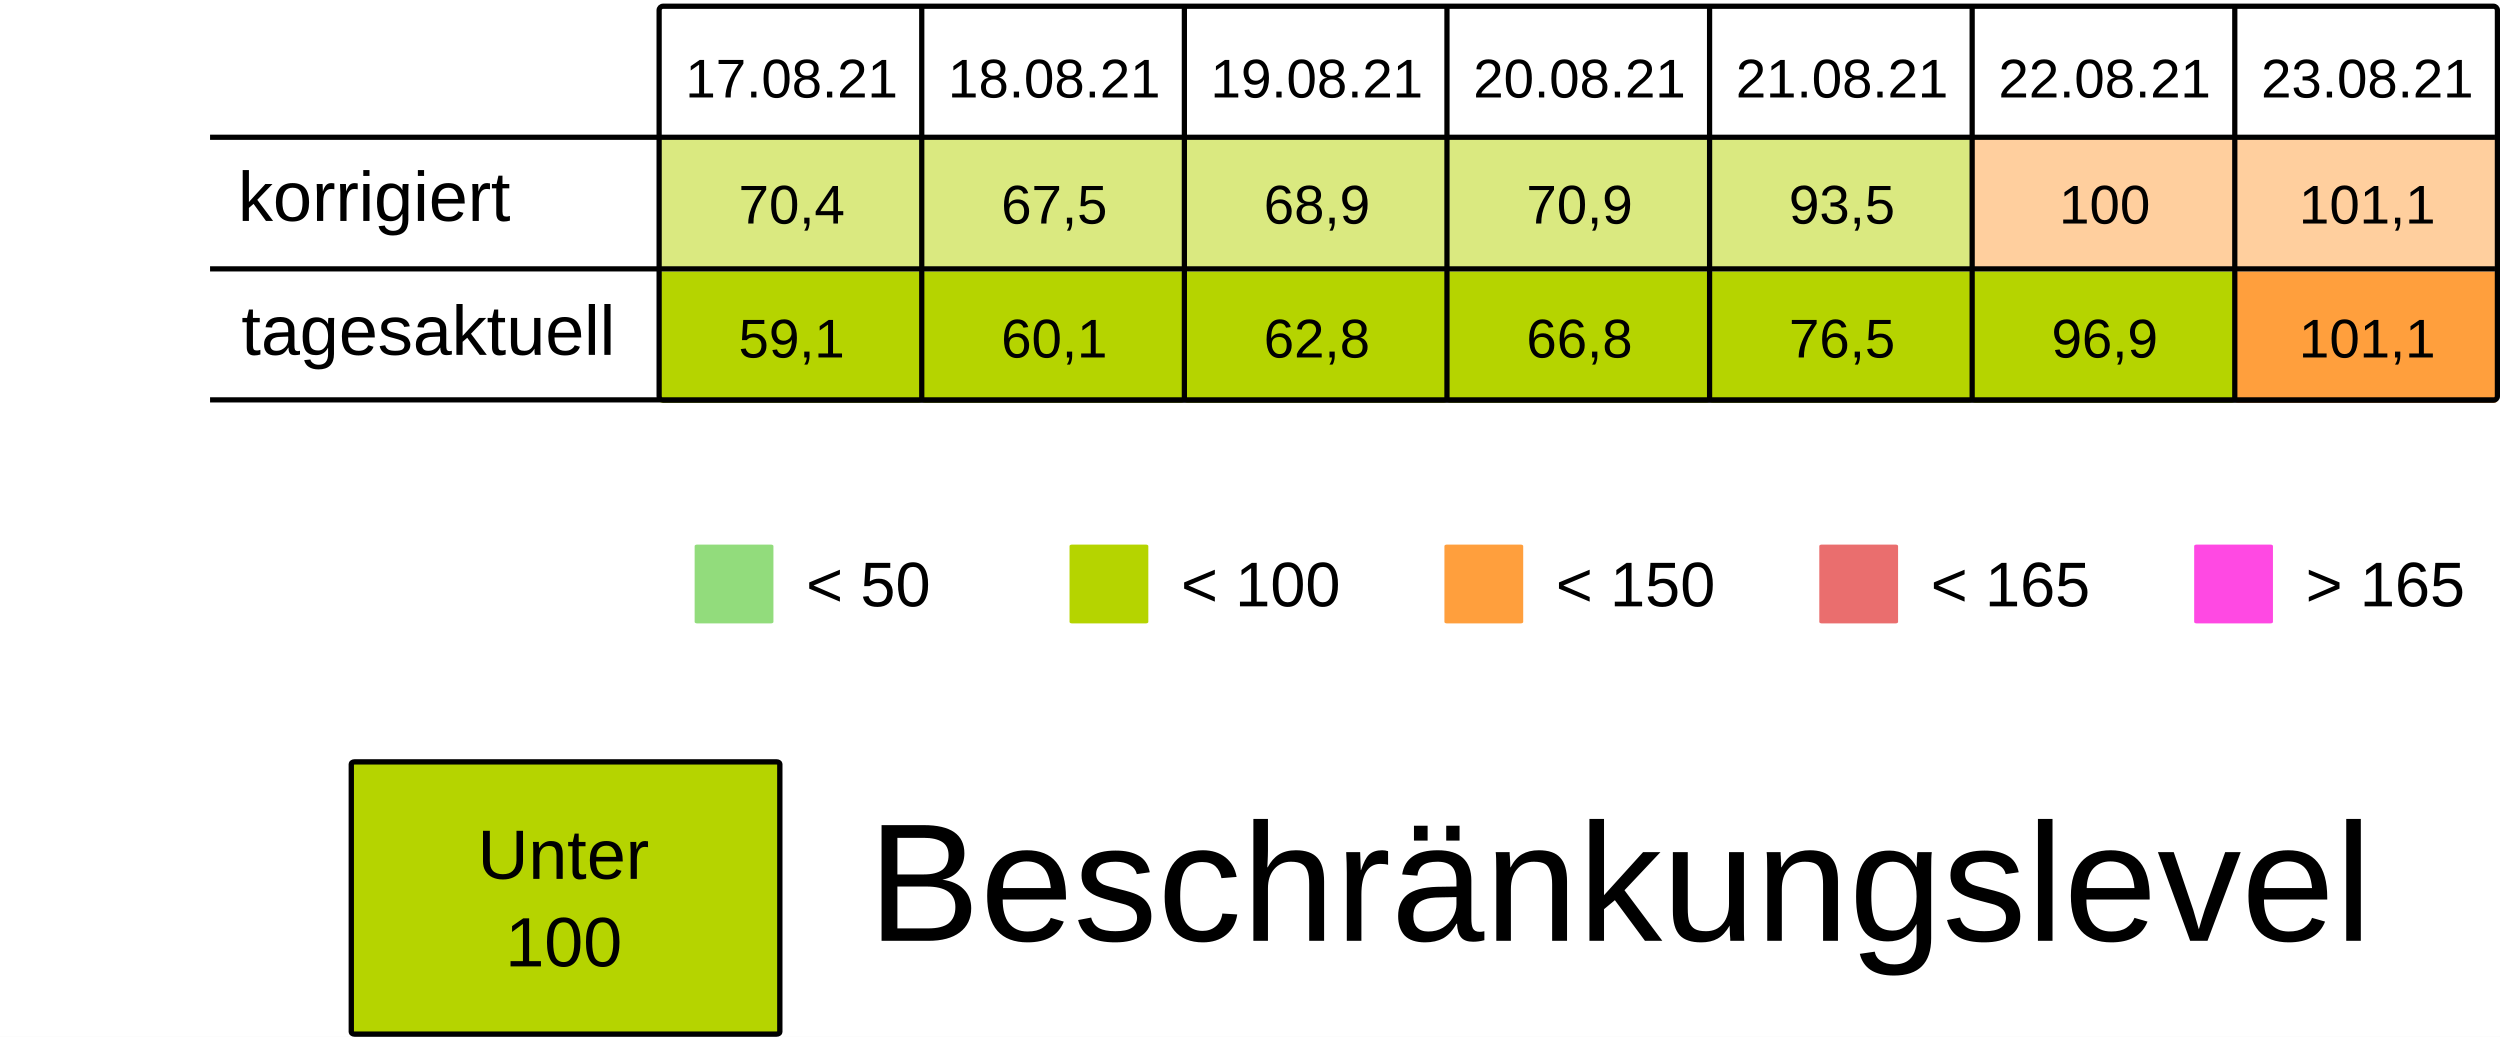
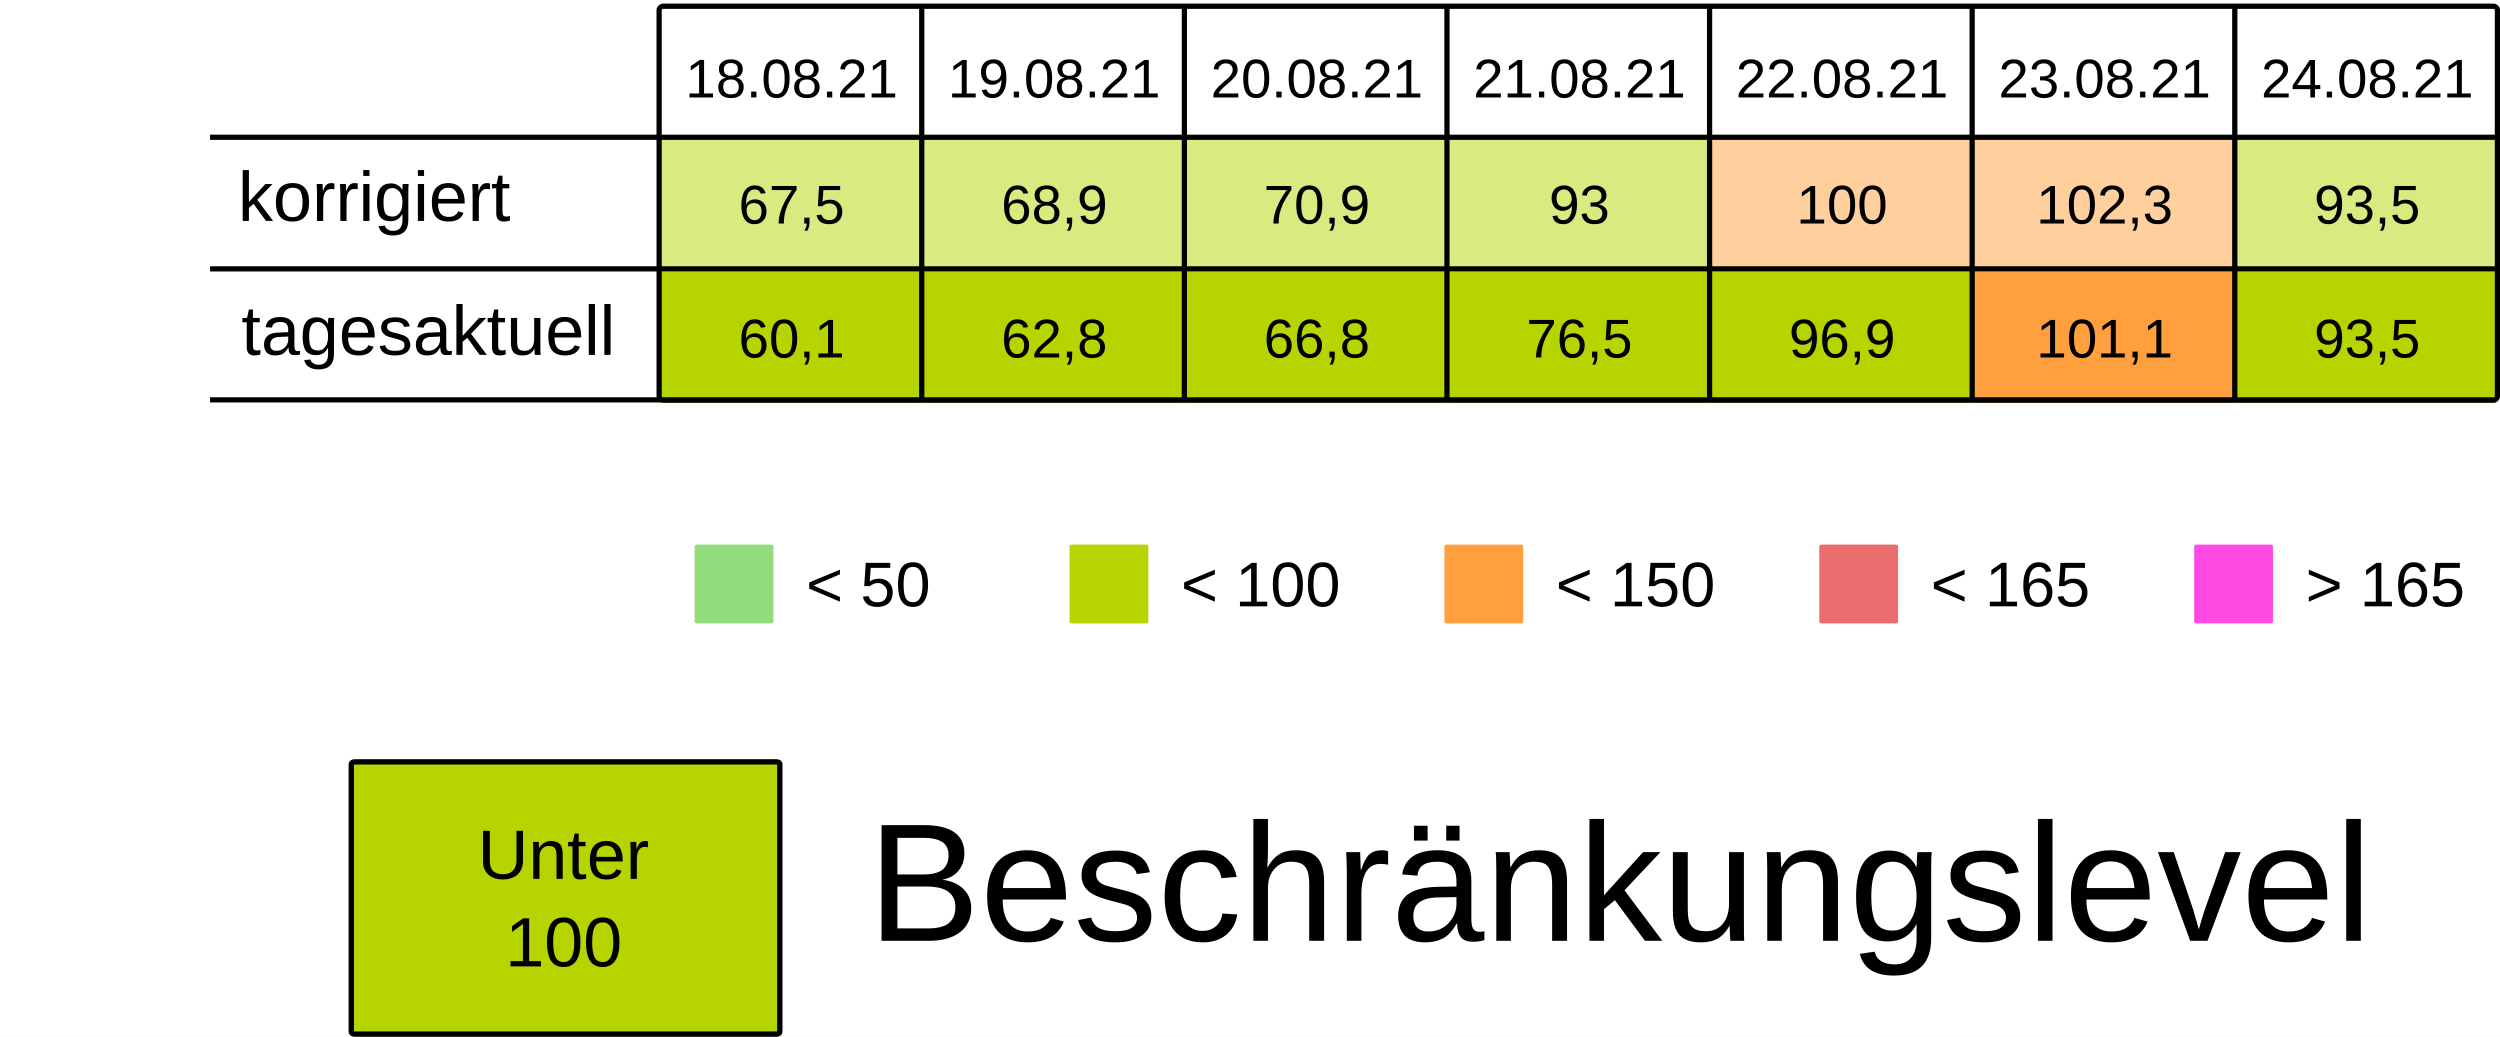
<svg xmlns="http://www.w3.org/2000/svg" viewBox="0 0 125.94 52.229" height="197.399" width="475.994">
  <rect width="100%" height="100%" x="-.001" fill="#fff" />
  <g transform="translate(-13.231 -25.355)">
    <rect ry=".106" rx=".169" y="32.284" x="46.434" height="6.615" width="13.229" fill="#B5D4007F" />
    <rect ry=".106" rx=".169" y="32.284" x="59.664" height="6.615" width="13.229" fill="#B5D4007F" />
    <rect ry=".106" rx=".169" y="32.284" x="72.893" height="6.615" width="13.229" fill="#B5D4007F" />
    <rect ry=".106" rx=".169" y="32.284" x="86.122" height="6.615" width="13.229" fill="#B5D4007F" />
-     <rect ry=".106" rx=".169" y="32.284" x="99.351" height="6.615" width="13.229" fill="#B5D4007F" />
+     <rect ry=".106" rx=".169" y="32.284" x="99.351" height="6.615" width="13.229" fill="#ff9f3d7F" />
    <rect ry=".106" rx=".169" y="32.284" x="112.58" height="6.615" width="13.229" fill="#ff9f3d7F" />
-     <rect ry=".106" rx=".169" y="32.284" x="125.809" height="6.615" width="13.229" fill="#ff9f3d7F" />
+     <rect ry=".106" rx=".169" y="32.284" x="125.809" height="6.615" width="13.229" fill="#B5D4007F" />
    <text y="30.266" x="53.113" style="line-height:125%;-inkscape-font-specification:Arial;text-align:center" font-weight="400" font-size="2.749" letter-spacing="0" word-spacing="0" font-family="Arial" text-anchor="middle" stroke-width=".064">
-       <tspan style="text-align:center" y="30.266" x="53.113">17.08.21</tspan>
+       <tspan style="text-align:center" y="30.266" x="53.113">18.08.21</tspan>
    </text>
    <text y="30.266" x="66.342" style="line-height:125%;-inkscape-font-specification:Arial;text-align:center" font-weight="400" font-size="2.749" letter-spacing="0" word-spacing="0" font-family="Arial" text-anchor="middle" stroke-width=".064">
-       <tspan style="text-align:center" y="30.266" x="66.342">18.08.21</tspan>
+       <tspan style="text-align:center" y="30.266" x="66.342">19.08.21</tspan>
    </text>
    <text y="30.266" x="79.571" style="line-height:125%;-inkscape-font-specification:Arial;text-align:center" font-weight="400" font-size="2.749" letter-spacing="0" word-spacing="0" font-family="Arial" text-anchor="middle" stroke-width=".064">
-       <tspan style="text-align:center" y="30.266" x="79.571">19.08.21</tspan>
+       <tspan style="text-align:center" y="30.266" x="79.571">20.08.21</tspan>
    </text>
    <text y="30.266" x="92.8" style="line-height:125%;-inkscape-font-specification:Arial;text-align:center" font-weight="400" font-size="2.749" letter-spacing="0" word-spacing="0" font-family="Arial" text-anchor="middle" stroke-width=".064">
-       <tspan style="text-align:center" y="30.266" x="92.8">20.08.21</tspan>
+       <tspan style="text-align:center" y="30.266" x="92.8">21.08.21</tspan>
    </text>
    <text y="30.266" x="106.029" style="line-height:125%;-inkscape-font-specification:Arial;text-align:center" font-weight="400" font-size="2.749" letter-spacing="0" word-spacing="0" font-family="Arial" text-anchor="middle" stroke-width=".064">
-       <tspan style="text-align:center" y="30.266" x="106.029">21.08.21</tspan>
+       <tspan style="text-align:center" y="30.266" x="106.029">22.08.21</tspan>
    </text>
    <text y="30.266" x="119.258" style="line-height:125%;-inkscape-font-specification:Arial;text-align:center" font-weight="400" font-size="2.749" letter-spacing="0" word-spacing="0" font-family="Arial" text-anchor="middle" stroke-width=".064">
-       <tspan style="text-align:center" y="30.266" x="119.258">22.08.21</tspan>
+       <tspan style="text-align:center" y="30.266" x="119.258">23.08.21</tspan>
    </text>
    <text y="30.266" x="132.488" style="line-height:125%;-inkscape-font-specification:Arial;text-align:center" font-weight="400" font-size="2.749" letter-spacing="0" word-spacing="0" font-family="Arial" text-anchor="middle" stroke-width=".064">
-       <tspan style="text-align:center" y="30.266" x="132.488">23.08.21</tspan>
+       <tspan style="text-align:center" y="30.266" x="132.488">24.08.21</tspan>
    </text>
    <text y="36.616" x="53.113" style="line-height:125%;-inkscape-font-specification:Arial;text-align:center" font-weight="400" font-size="2.749" letter-spacing="0" word-spacing="0" font-family="Arial" text-anchor="middle" stroke-width=".064">
-       <tspan style="text-align:center" y="36.616" x="53.113">70,4</tspan>
+       <tspan style="text-align:center" y="36.616" x="53.113">67,5</tspan>
    </text>
    <text y="36.616" x="66.342" style="line-height:125%;-inkscape-font-specification:Arial;text-align:center" font-weight="400" font-size="2.749" letter-spacing="0" word-spacing="0" font-family="Arial" text-anchor="middle" stroke-width=".064">
-       <tspan style="text-align:center" y="36.616" x="66.342">67,5</tspan>
+       <tspan style="text-align:center" y="36.616" x="66.342">68,9</tspan>
    </text>
    <text y="36.616" x="79.571" style="line-height:125%;-inkscape-font-specification:Arial;text-align:center" font-weight="400" font-size="2.749" letter-spacing="0" word-spacing="0" font-family="Arial" text-anchor="middle" stroke-width=".064">
-       <tspan style="text-align:center" y="36.616" x="79.571">68,9</tspan>
+       <tspan style="text-align:center" y="36.616" x="79.571">70,9</tspan>
    </text>
    <text y="36.616" x="92.8" style="line-height:125%;-inkscape-font-specification:Arial;text-align:center" font-weight="400" font-size="2.749" letter-spacing="0" word-spacing="0" font-family="Arial" text-anchor="middle" stroke-width=".064">
-       <tspan style="text-align:center" y="36.616" x="92.8">70,9</tspan>
+       <tspan style="text-align:center" y="36.616" x="92.8">93</tspan>
    </text>
    <text y="36.616" x="106.029" style="line-height:125%;-inkscape-font-specification:Arial;text-align:center" font-weight="400" font-size="2.749" letter-spacing="0" word-spacing="0" font-family="Arial" text-anchor="middle" stroke-width=".064">
-       <tspan style="text-align:center" y="36.616" x="106.029">93,5</tspan>
+       <tspan style="text-align:center" y="36.616" x="106.029">100</tspan>
    </text>
    <text y="36.616" x="119.258" style="line-height:125%;-inkscape-font-specification:Arial;text-align:center" font-weight="400" font-size="2.749" letter-spacing="0" word-spacing="0" font-family="Arial" text-anchor="middle" stroke-width=".064">
-       <tspan style="text-align:center" y="36.616" x="119.258">100</tspan>
+       <tspan style="text-align:center" y="36.616" x="119.258">102,3</tspan>
    </text>
    <text y="36.616" x="132.488" style="line-height:125%;-inkscape-font-specification:Arial;text-align:center" font-weight="400" font-size="2.749" letter-spacing="0" word-spacing="0" font-family="Arial" text-anchor="middle" stroke-width=".064">
-       <tspan style="text-align:center" y="36.616" x="132.488">101,1</tspan>
+       <tspan style="text-align:center" y="36.616" x="132.488">93,5</tspan>
    </text>
    <rect ry=".071" rx=".12" y="52.79" x="48.224" height="3.969" width="3.969" fill="#92dc7c" />
    <text y="55.896" x="53.84" style="line-height:125%;-inkscape-font-specification:Arial" font-weight="400" font-size="3.175" letter-spacing="0" word-spacing="0" font-family="Arial" stroke-width=".265">
      <tspan y="55.896" x="53.84">&lt; 50</tspan>
    </text>
    <rect ry=".071" rx=".12" y="52.79" x="67.11" height="3.969" width="3.969" fill="#B5D400" />
    <text y="55.896" x="72.726" style="line-height:125%;-inkscape-font-specification:Arial" font-weight="400" font-size="3.175" letter-spacing="0" word-spacing="0" font-family="Arial" stroke-width=".265">
      <tspan y="55.896" x="72.726">&lt; 100</tspan>
    </text>
    <rect ry=".071" rx=".12" y="52.79" x="104.88" height="3.969" width="3.969" fill="#ea6e6e" />
    <text y="55.896" x="110.496" style="line-height:125%;-inkscape-font-specification:Arial" font-weight="400" font-size="3.175" letter-spacing="0" word-spacing="0" font-family="Arial" stroke-width=".265">
      <tspan y="55.896" x="110.496">&lt; 165</tspan>
    </text>
    <rect ry=".071" rx=".12" y="52.79" x="123.765" height="3.969" width="3.969" fill="#FF49E3" />
    <text y="55.896" x="129.381" style="line-height:125%;-inkscape-font-specification:Arial" font-weight="400" font-size="3.175" letter-spacing="0" word-spacing="0" font-family="Arial" stroke-width=".265">
      <tspan y="55.896" x="129.381">&gt; 165</tspan>
    </text>
    <rect ry=".071" rx=".12" y="52.79" x="85.995" height="3.969" width="3.969" fill="#ff9f3d" />
    <text y="55.896" x="91.61" style="line-height:125%;-inkscape-font-specification:Arial" font-weight="400" font-size="3.175" letter-spacing="0" word-spacing="0" font-family="Arial" stroke-width=".265">
      <tspan y="55.896" x="91.61">&lt; 150</tspan>
    </text>
    <rect ry=".106" rx=".169" y="39.031" x="46.435" height="6.615" width="13.229" fill="#B5D400" />
    <rect ry=".106" rx=".169" y="39.031" x="59.665" height="6.615" width="13.229" fill="#B5D400" />
    <rect ry=".106" rx=".169" y="39.031" x="72.894" height="6.615" width="13.229" fill="#B5D400" />
    <rect ry=".106" rx=".169" y="39.031" x="86.123" height="6.615" width="13.229" fill="#B5D400" />
    <rect ry=".106" rx=".169" y="39.031" x="99.352" height="6.615" width="13.229" fill="#B5D400" />
-     <rect ry=".106" rx=".169" y="39.031" x="112.581" height="6.615" width="13.229" fill="#B5D400" />
-     <rect ry=".106" rx=".169" y="39.031" x="125.81" height="6.615" width="13.229" fill="#ff9f3d" />
+     <rect ry=".106" rx=".169" y="39.031" x="112.581" height="6.615" width="13.229" fill="#ff9f3d" />
+     <rect ry=".106" rx=".169" y="39.031" x="125.81" height="6.615" width="13.229" fill="#B5D400" />
    <text y="43.363" x="53.114" style="line-height:125%;-inkscape-font-specification:Arial;text-align:center" font-weight="400" font-size="2.749" letter-spacing="0" word-spacing="0" font-family="Arial" text-anchor="middle" stroke-width=".064">
-       <tspan style="text-align:center" y="43.363" x="53.114">59,1</tspan>
+       <tspan style="text-align:center" y="43.363" x="53.114">60,1</tspan>
    </text>
    <text y="43.363" x="66.343" style="line-height:125%;-inkscape-font-specification:Arial;text-align:center" font-weight="400" font-size="2.749" letter-spacing="0" word-spacing="0" font-family="Arial" text-anchor="middle" stroke-width=".064">
-       <tspan style="text-align:center" y="43.363" x="66.343">60,1</tspan>
+       <tspan style="text-align:center" y="43.363" x="66.343">62,8</tspan>
    </text>
    <text y="43.363" x="79.572" style="line-height:125%;-inkscape-font-specification:Arial;text-align:center" font-weight="400" font-size="2.749" letter-spacing="0" word-spacing="0" font-family="Arial" text-anchor="middle" stroke-width=".064">
-       <tspan style="text-align:center" y="43.363" x="79.572">62,8</tspan>
+       <tspan style="text-align:center" y="43.363" x="79.572">66,8</tspan>
    </text>
    <text y="43.363" x="92.801" style="line-height:125%;-inkscape-font-specification:Arial;text-align:center" font-weight="400" font-size="2.749" letter-spacing="0" word-spacing="0" font-family="Arial" text-anchor="middle" stroke-width=".064">
-       <tspan style="text-align:center" y="43.363" x="92.801">66,8</tspan>
+       <tspan style="text-align:center" y="43.363" x="92.801">76,5</tspan>
    </text>
    <text y="43.363" x="106.03" style="line-height:125%;-inkscape-font-specification:Arial;text-align:center" font-weight="400" font-size="2.749" letter-spacing="0" word-spacing="0" font-family="Arial" text-anchor="middle" stroke-width=".064">
-       <tspan style="text-align:center" y="43.363" x="106.03">76,5</tspan>
+       <tspan style="text-align:center" y="43.363" x="106.03">96,9</tspan>
    </text>
    <text y="43.363" x="119.259" style="line-height:125%;-inkscape-font-specification:Arial;text-align:center" font-weight="400" font-size="2.749" letter-spacing="0" word-spacing="0" font-family="Arial" text-anchor="middle" stroke-width=".064">
-       <tspan style="text-align:center" y="43.363" x="119.259">96,9</tspan>
+       <tspan style="text-align:center" y="43.363" x="119.259">101,1</tspan>
    </text>
    <text y="43.363" x="132.489" style="line-height:125%;-inkscape-font-specification:Arial;text-align:center" font-weight="400" font-size="2.749" letter-spacing="0" word-spacing="0" font-family="Arial" text-anchor="middle" stroke-width=".064">
-       <tspan style="text-align:center" y="43.363" x="132.489">101,1</tspan>
+       <tspan style="text-align:center" y="43.363" x="132.489">93,5</tspan>
    </text>
    <text style="line-height:125%;-inkscape-font-specification:Arial" x="25.224" y="36.483" font-weight="400" font-size="3.528" font-family="Arial" letter-spacing="0" word-spacing="0" stroke-width=".265">
      <tspan x="25.224" y="36.483">korrigiert</tspan>
    </text>
    <text style="line-height:125%;-inkscape-font-specification:Arial" x="25.396" y="43.23" font-weight="400" font-size="3.528" font-family="Arial" letter-spacing="0" word-spacing="0" stroke-width=".265">
      <tspan x="25.396" y="43.23">tagesaktuell</tspan>
    </text>
    <path d="M59.665 25.802v19.844zm13.23 0v19.844zm13.228 0v19.844zm13.23 0v19.844zm13.228 0v19.844zm13.23 0v19.844zM23.812 32.27h115.096zm0 6.629h115.096zm0 6.6h115.096zm22.823-19.83h92.206c.11 0 .2.09.2.2v19.445a.2.2 0 01-.2.2H46.635a.2.2 0 01-.2-.2V25.869c0-.11.089-.2.2-.2z" fill="none" stroke="#000" stroke-width=".264" />
    <rect ry=".108" rx=".169" y="63.735" x="30.927" height="13.715" width="21.588" fill="#B5D400" stroke-miterlimit="0" stroke="#000" stroke-width=".269" />
    <text y="69.629" x="41.626" style="line-height:125%;-inkscape-font-specification:Arial;text-align:center" font-weight="400" font-size="3.528" letter-spacing="0" word-spacing="0" font-family="Arial" text-anchor="middle" stroke-width=".265">
      <tspan style="text-align:center" y="69.629" x="42.1">Unter</tspan>
      <tspan style="text-align:center" y="74.038" x="41.626">100</tspan>
    </text>
    <text style="line-height:125%;-inkscape-font-specification:Arial" x="56.955" y="72.75" font-weight="400" font-size="8.467" font-family="Arial" letter-spacing="0" word-spacing="0" stroke-width=".265">
      <tspan x="56.955" y="72.75">Beschränkungslevel</tspan>
    </text>
  </g>
</svg>
